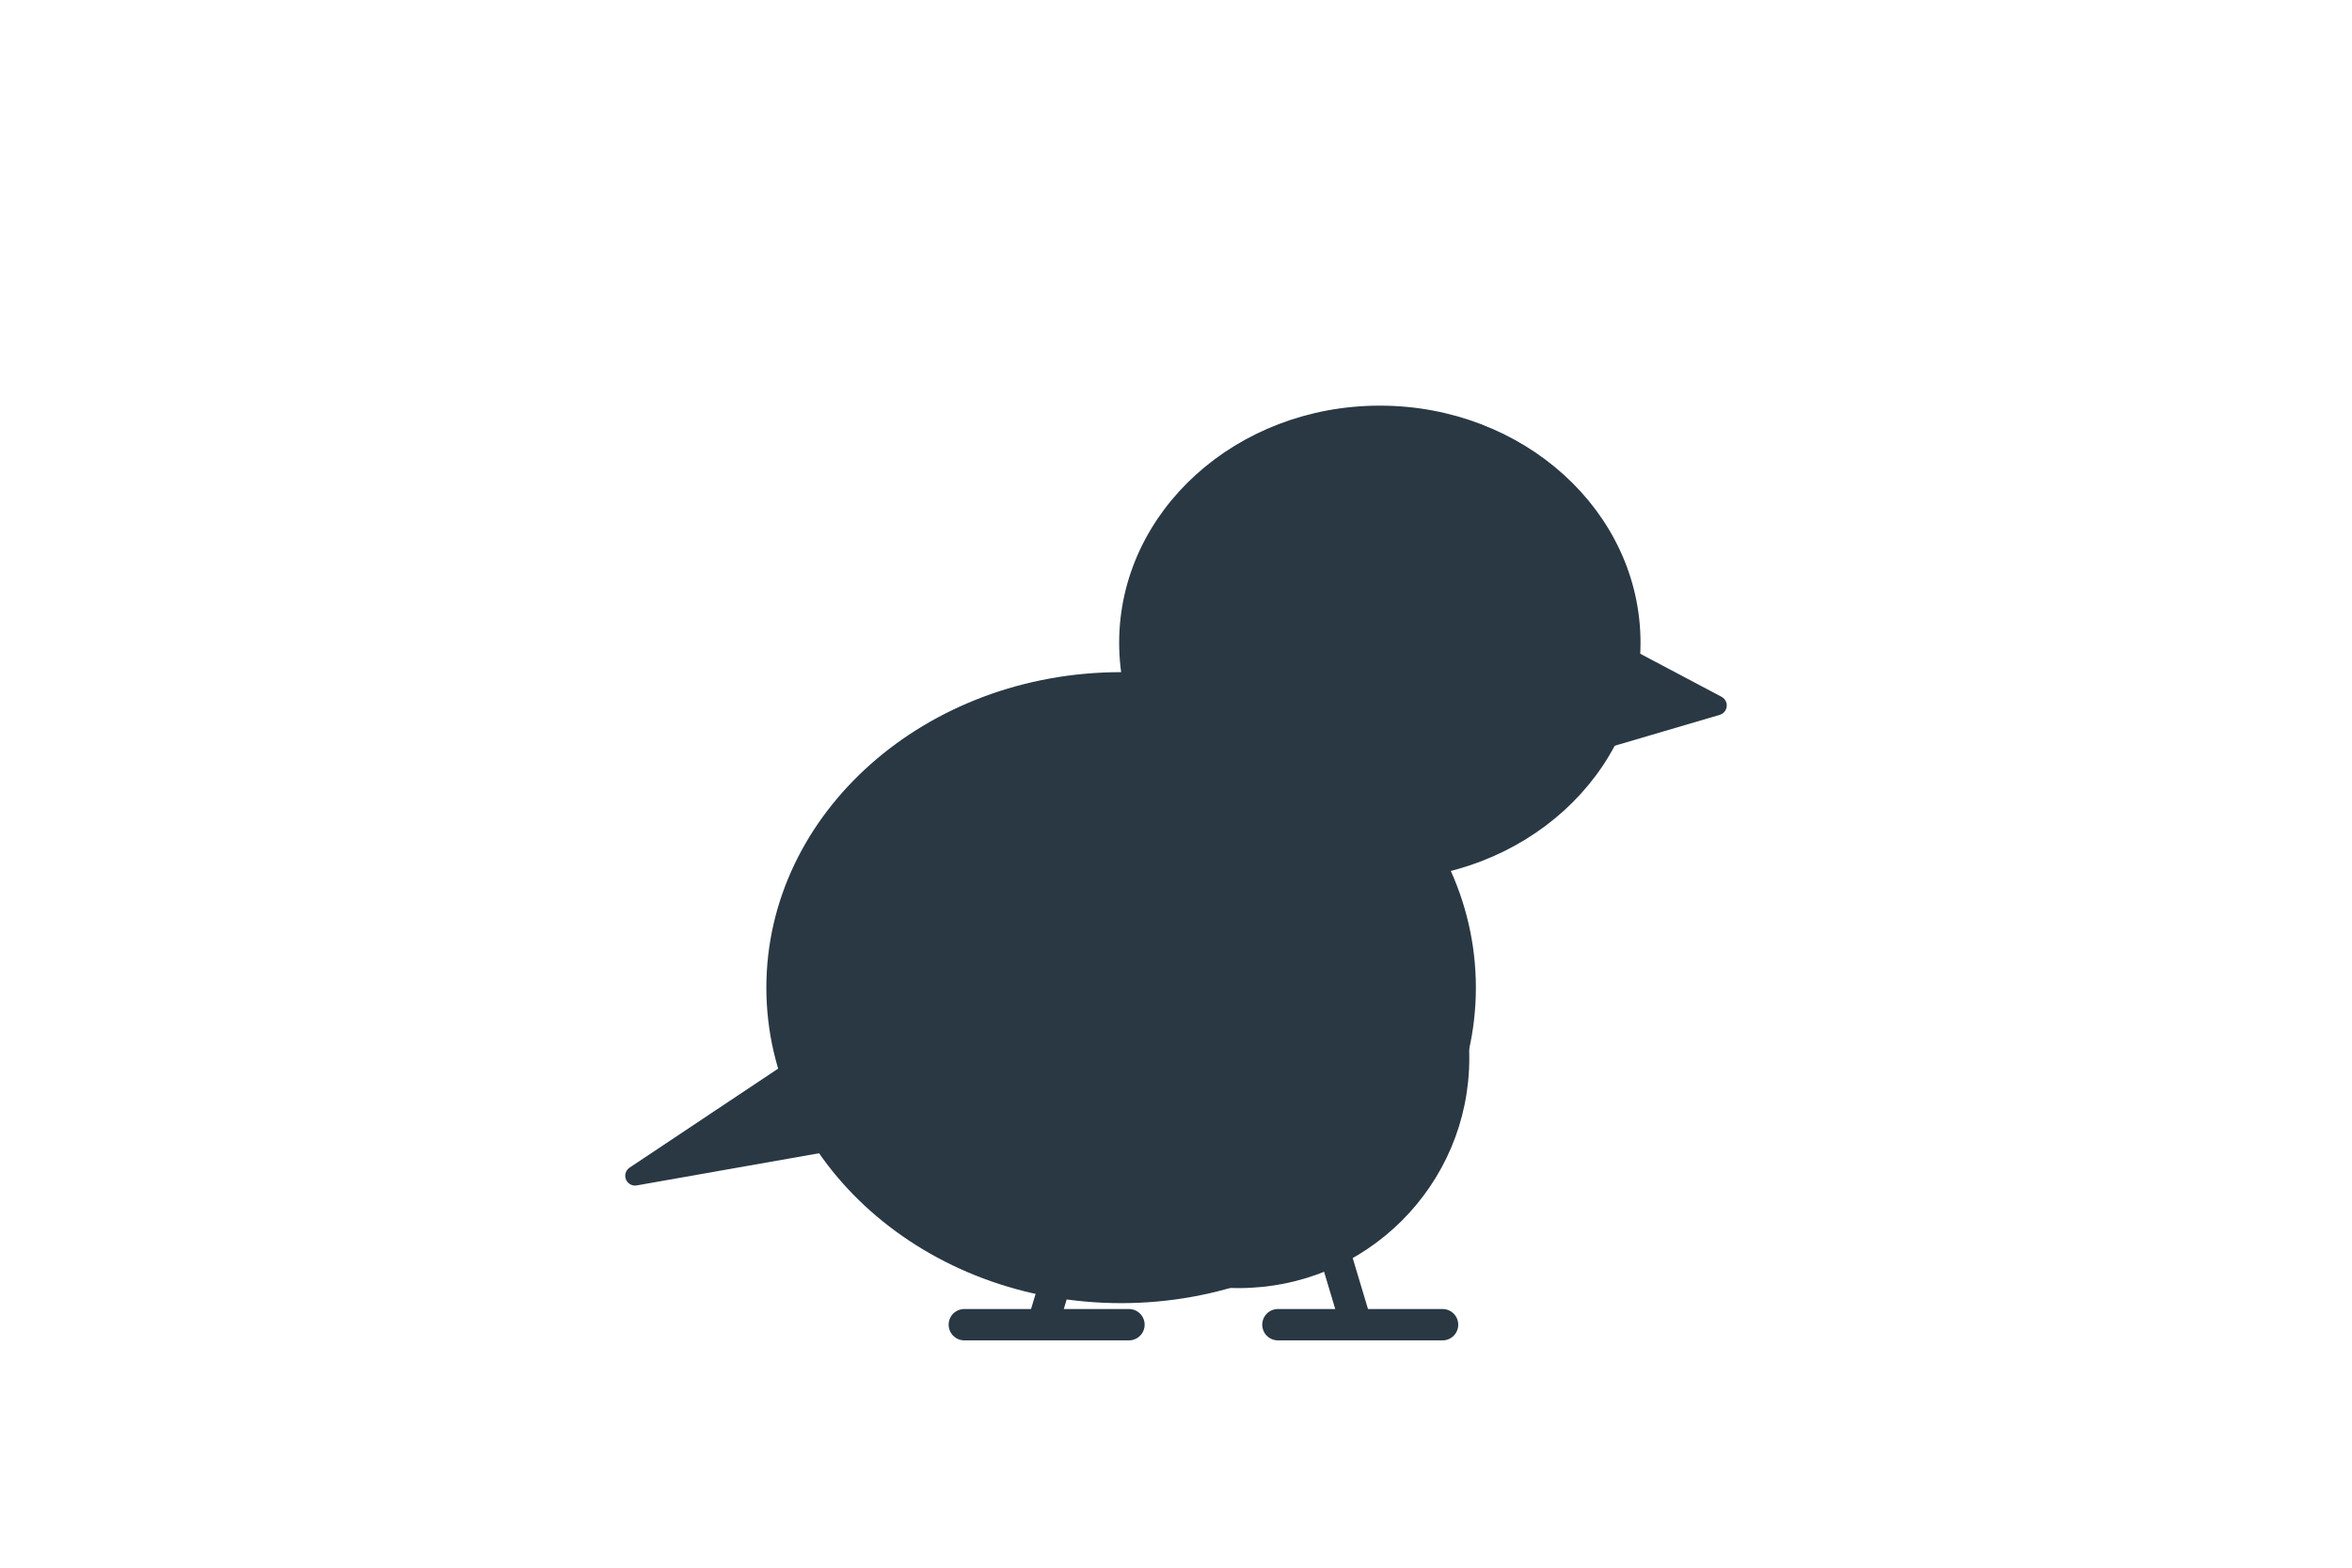
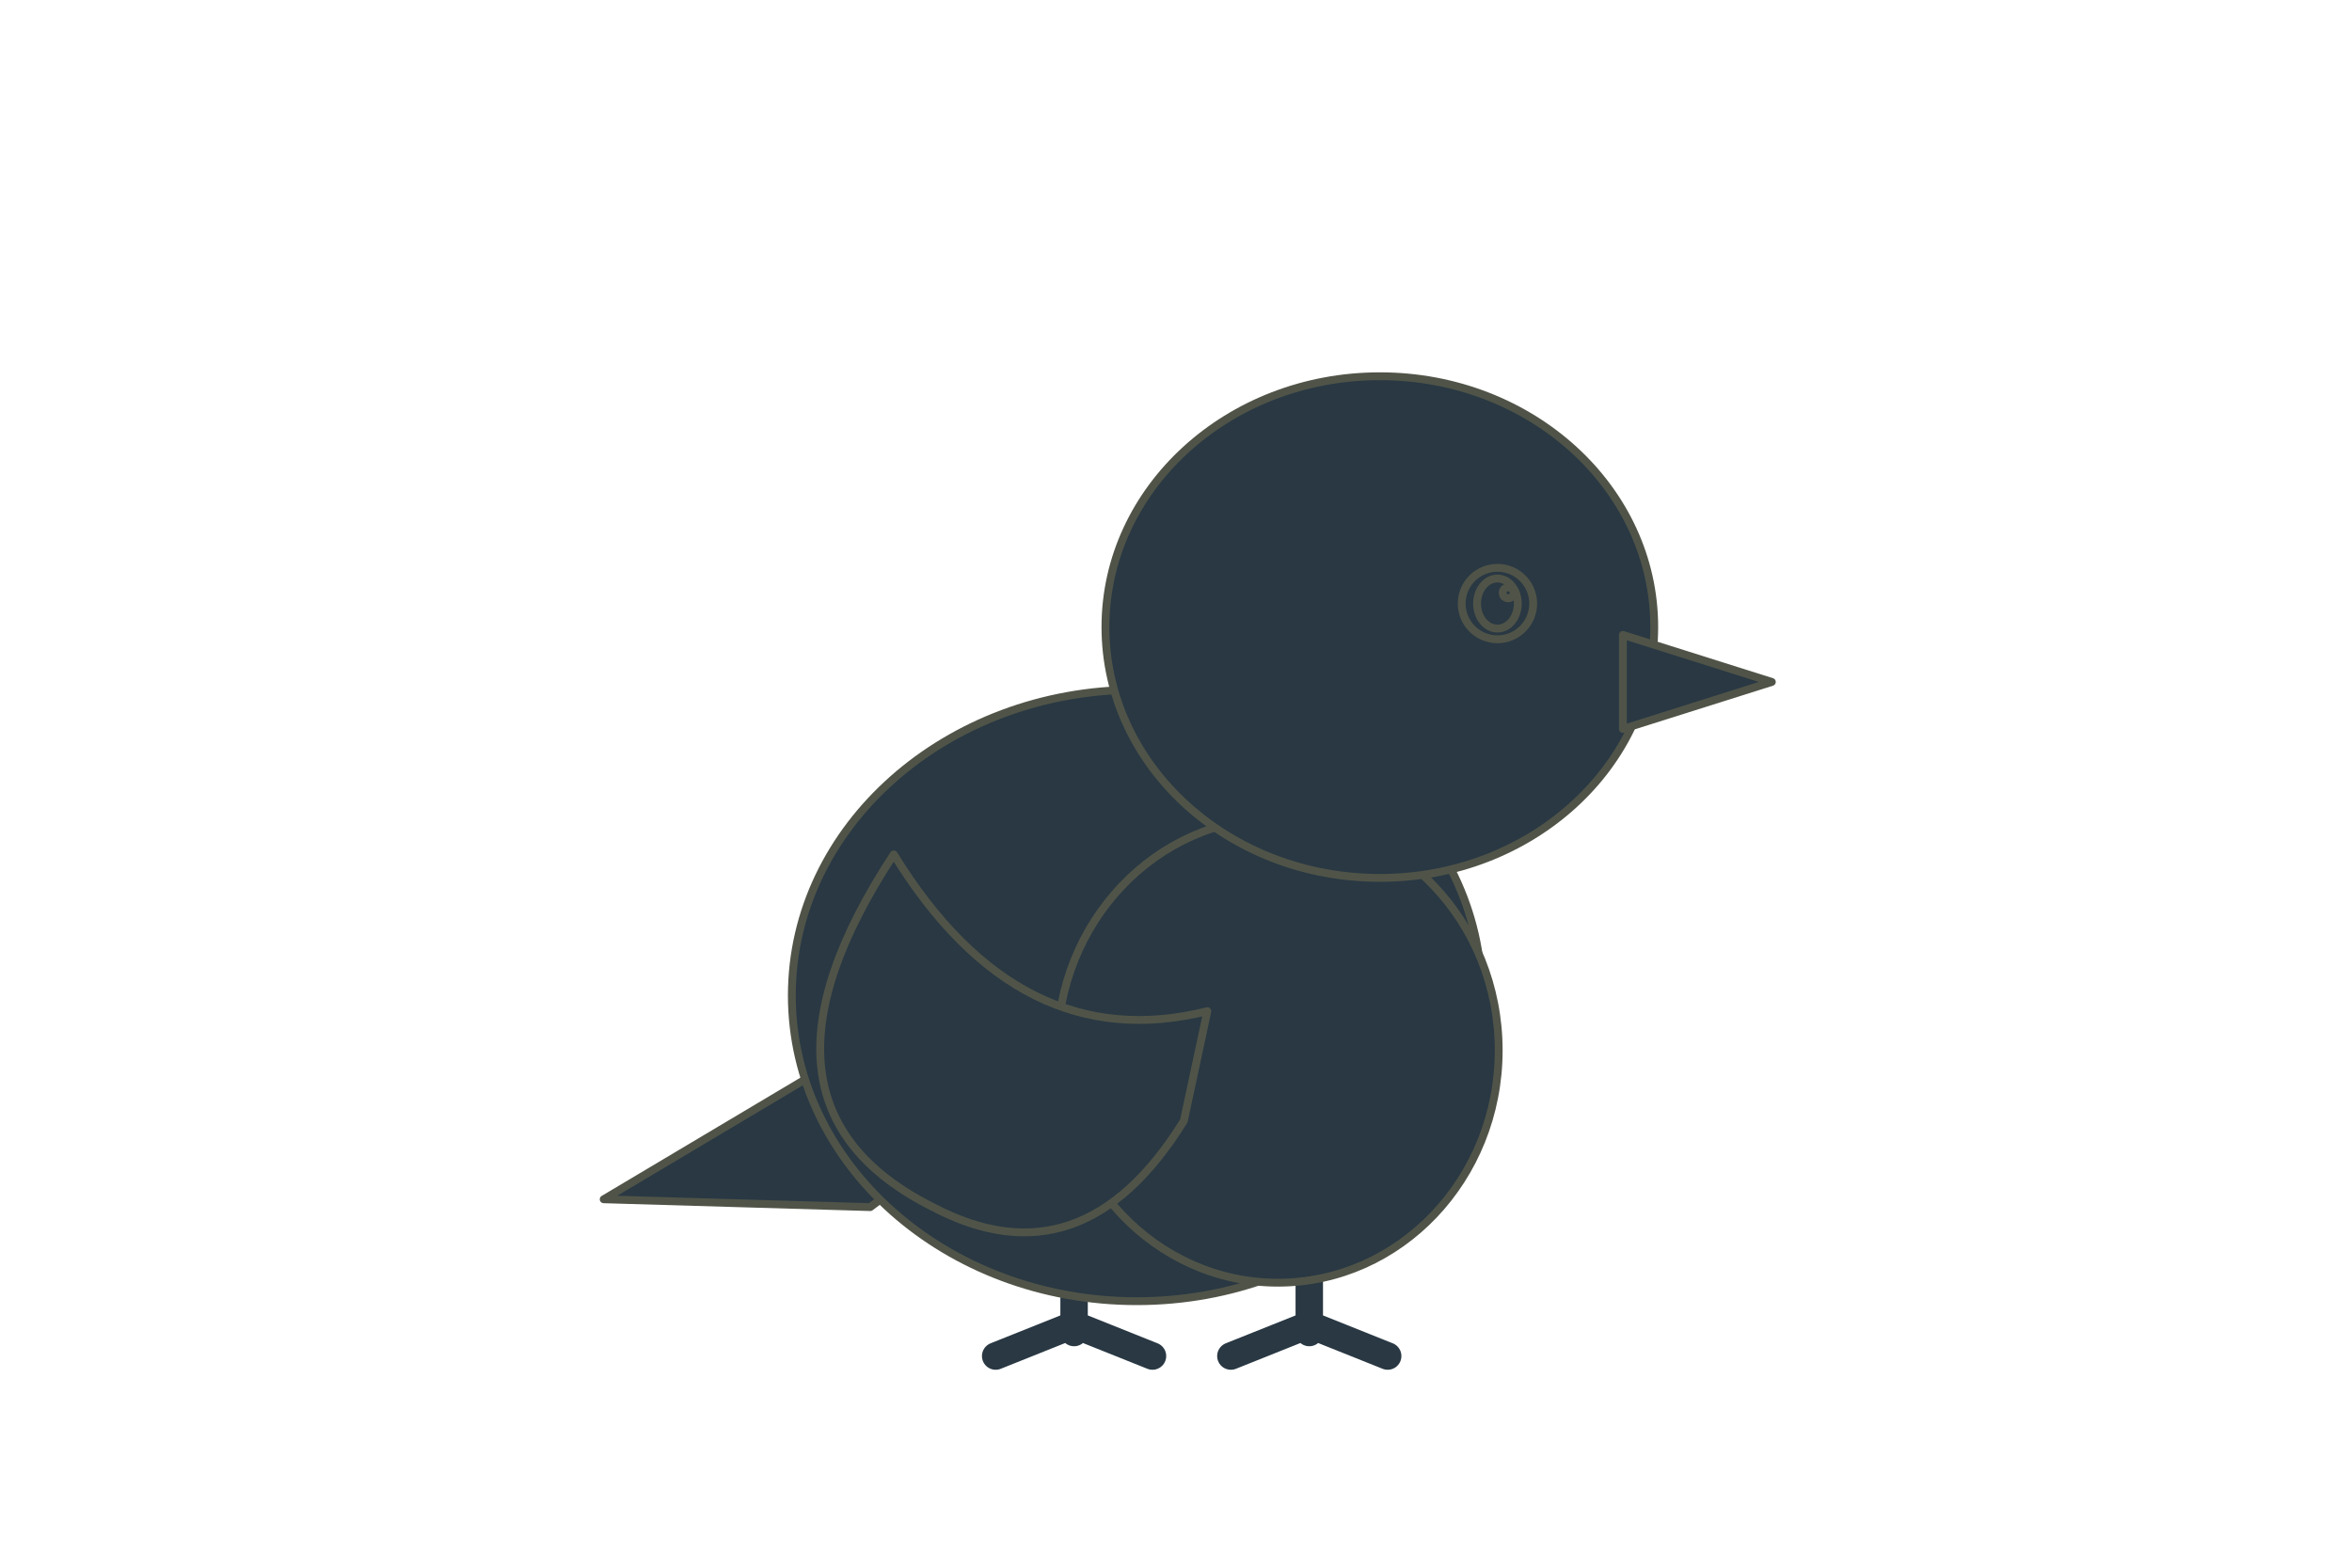
<svg xmlns="http://www.w3.org/2000/svg" viewBox="0 0 300 200">
-   <g stroke="#293843" stroke-width="2.5" stroke-linejoin="round" stroke-linecap="round">
-     <path d="m120 124-39 26 51-9 20-42Z" fill="#293843" />
-     <path d="m139 149-6 20m-10 0h21m23-20 6 20m-10 0h21" fill="none" stroke="#293843" stroke-width="4" />
-     <ellipse cx="143" cy="126" rx="44" ry="39" fill="#293843" />
-     <ellipse cx="158" cy="135" rx="28.16" ry="28.08" fill="#293843" />
-     <ellipse cx="176" cy="82" rx="32" ry="29" fill="#293843" />
-     <path d="M202 81 219 90 202 95Z" fill="#293843" />
-     <path d="M112 108Q89 154 141 155Q164 151 166 124Q141 132 112 108Z" fill="#293843" />
-     <ellipse cx="187" cy="76" rx="5.5" ry="6" fill="#293843" />
-     <ellipse cx="188" cy="75" rx="2" ry="2" fill="#293843" />
+   <defs>
+     <filter id="paper">
+       <feTurbulence type="fractalNoise" baseFrequency=".65" numOctaves="3" stitchTiles="stitch" />
+       <feColorMatrix type="saturate" values="0" />
+     </filter>
+   </defs>
+   <g stroke="#505448" stroke-width="1" stroke-linejoin="round" stroke-linecap="round">
+     <path d="M119 128 77 153 111 154 131 139Z" fill="#293843" data-part="tail" />
+     <path d="M137 152v18m-10 3 10-4 10 4m20-21v18m-10 3 10-4 10 4" fill="none" stroke="#293843" stroke-width="3.5" data-part="feet" />
+     <ellipse cx="145" cy="127" rx="44" ry="39" fill="#293843" />
+     <ellipse cx="163" cy="134" rx="28.16" ry="29.64" fill="#293843" />
+     <ellipse cx="176" cy="80" rx="35" ry="32" fill="#293843" />
+     <path d="M114 109Q93 141 119 154Q138 164 151 143L154 129Q130 135 114 109Z" fill="#293843" data-part="wing" />
+     <g data-part="eye">
+       <ellipse cx="191" cy="77" rx="4.56" ry="4.56" fill="#293843" />
+       <ellipse cx="191" cy="77" rx="2.599" ry="3.192" fill="#293843" />
+       <ellipse cx="192.368" cy="75.632" rx="0.7" ry="0.7" fill="#293843" />
+     </g>
+     <path d="M207 81 226 87 207 93Z" fill="#293843" data-part="beak" />
  </g>
</svg>
